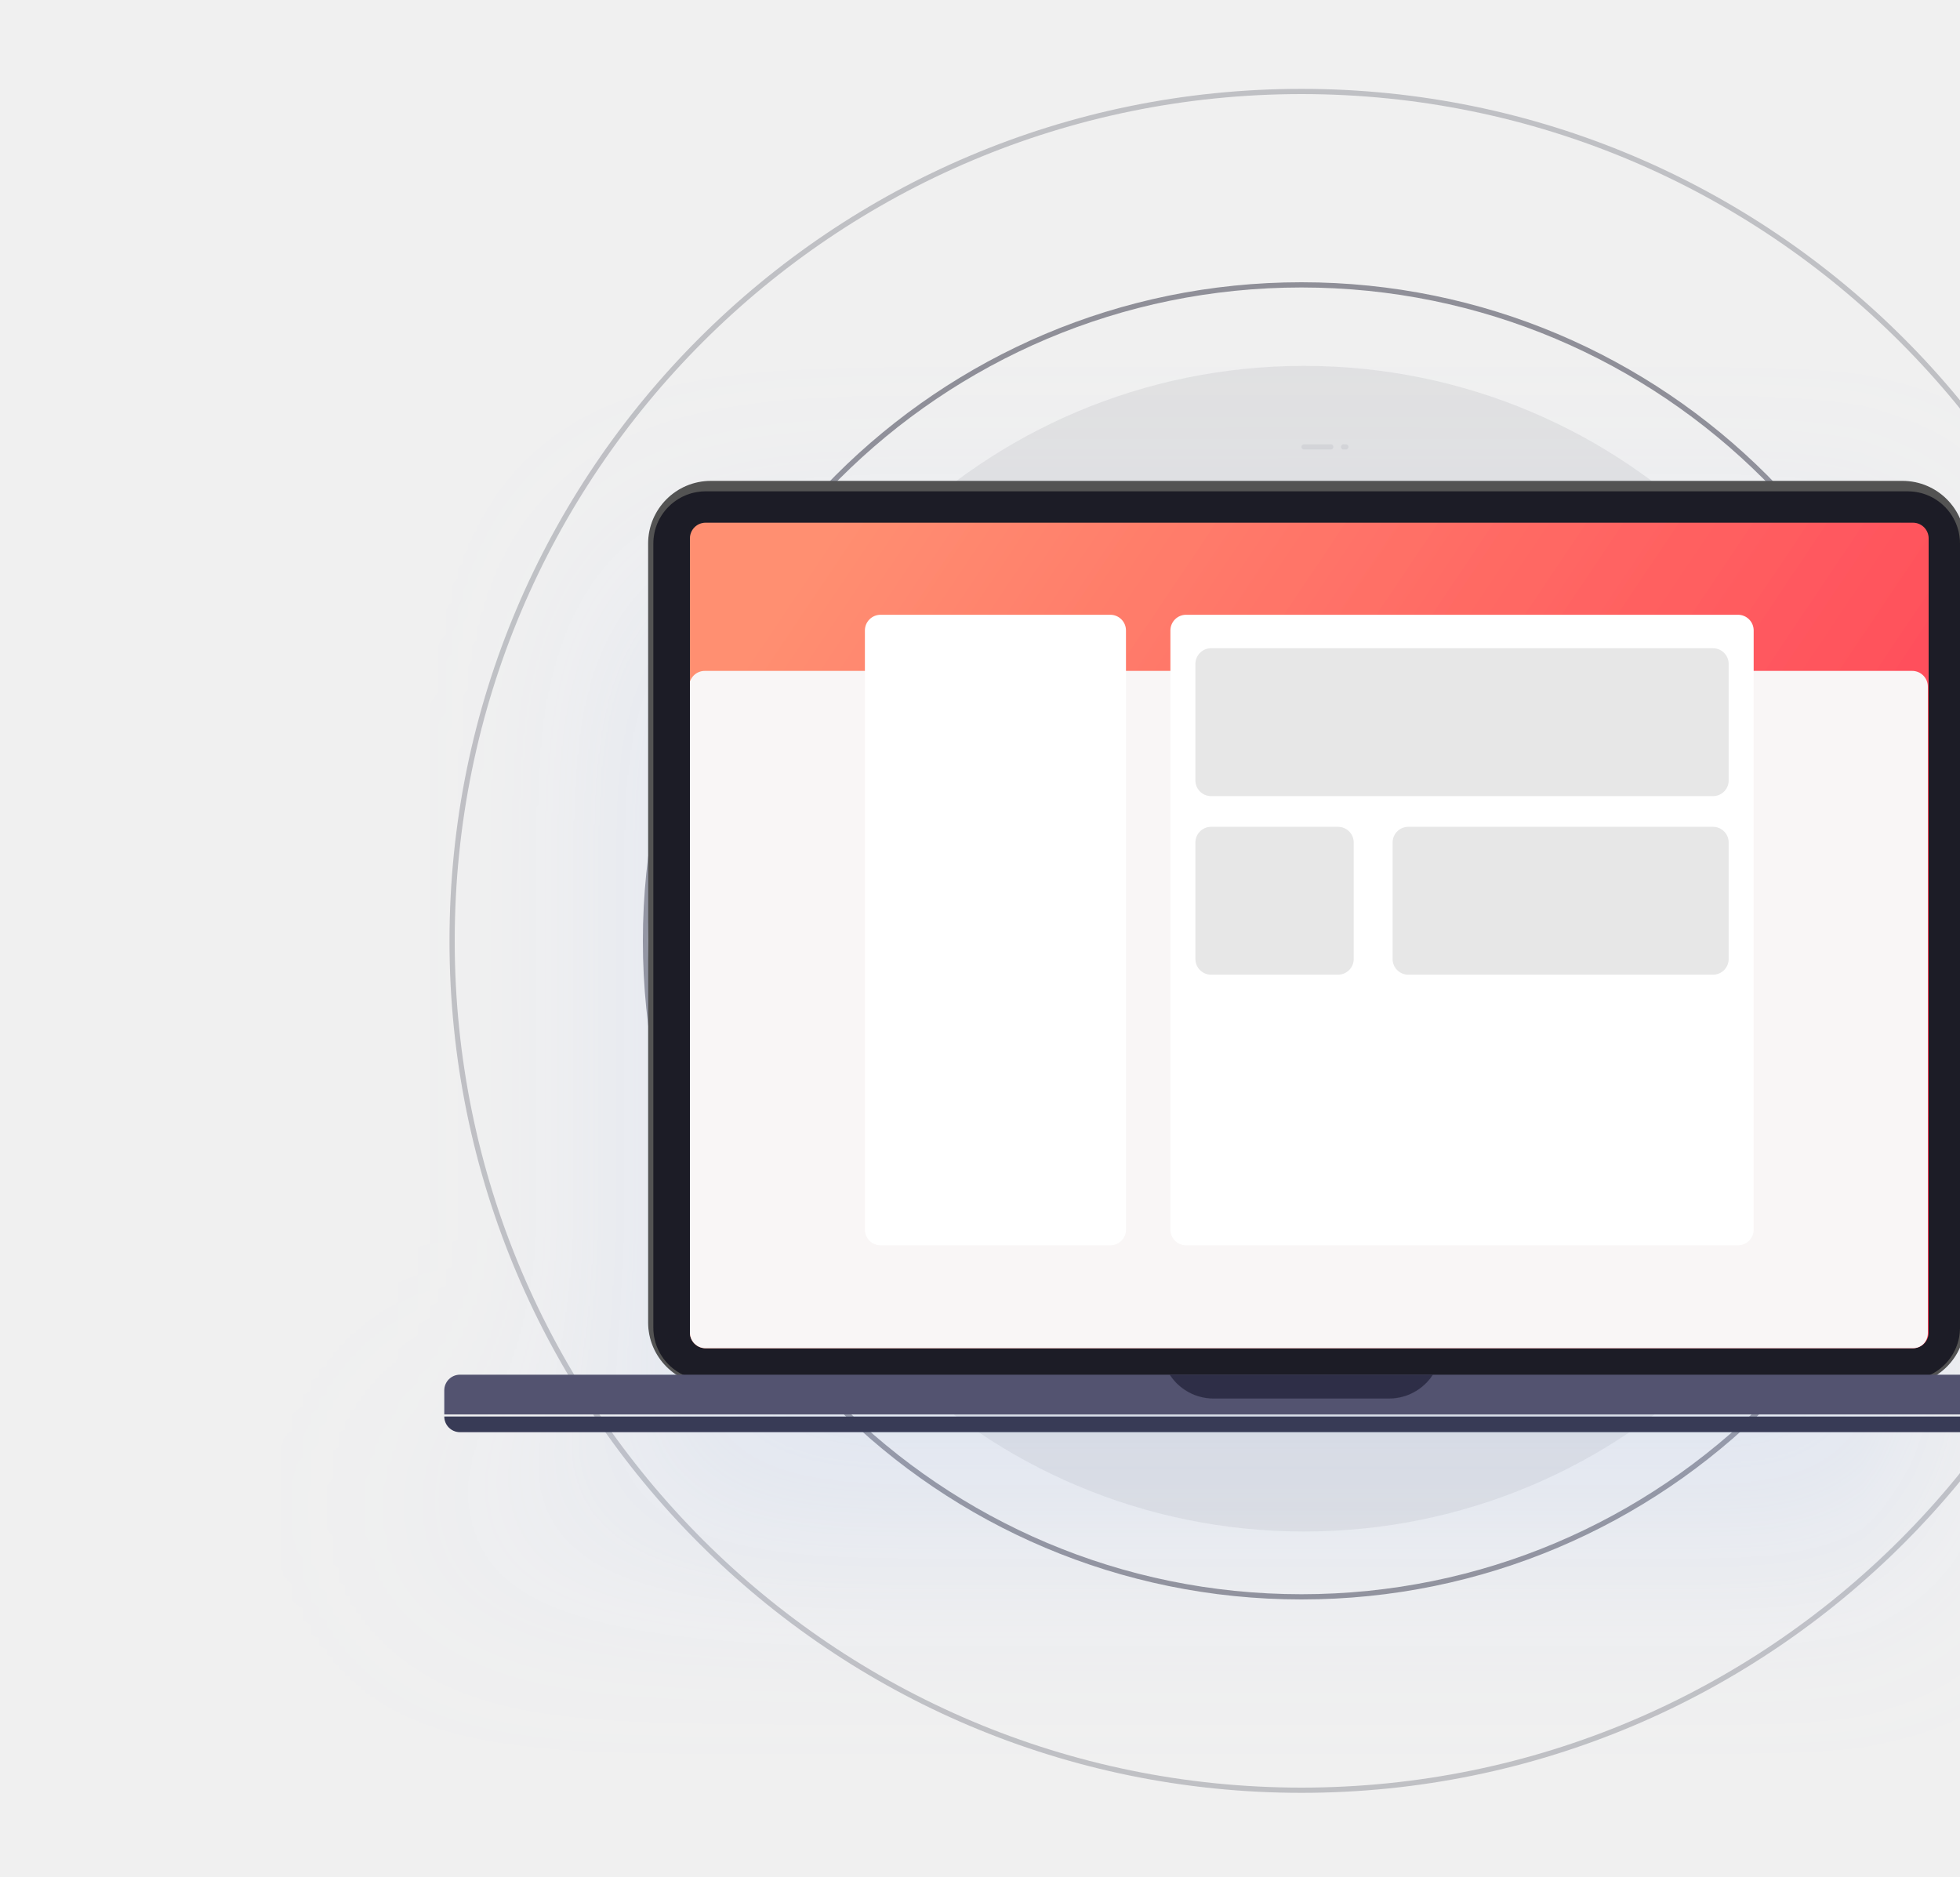
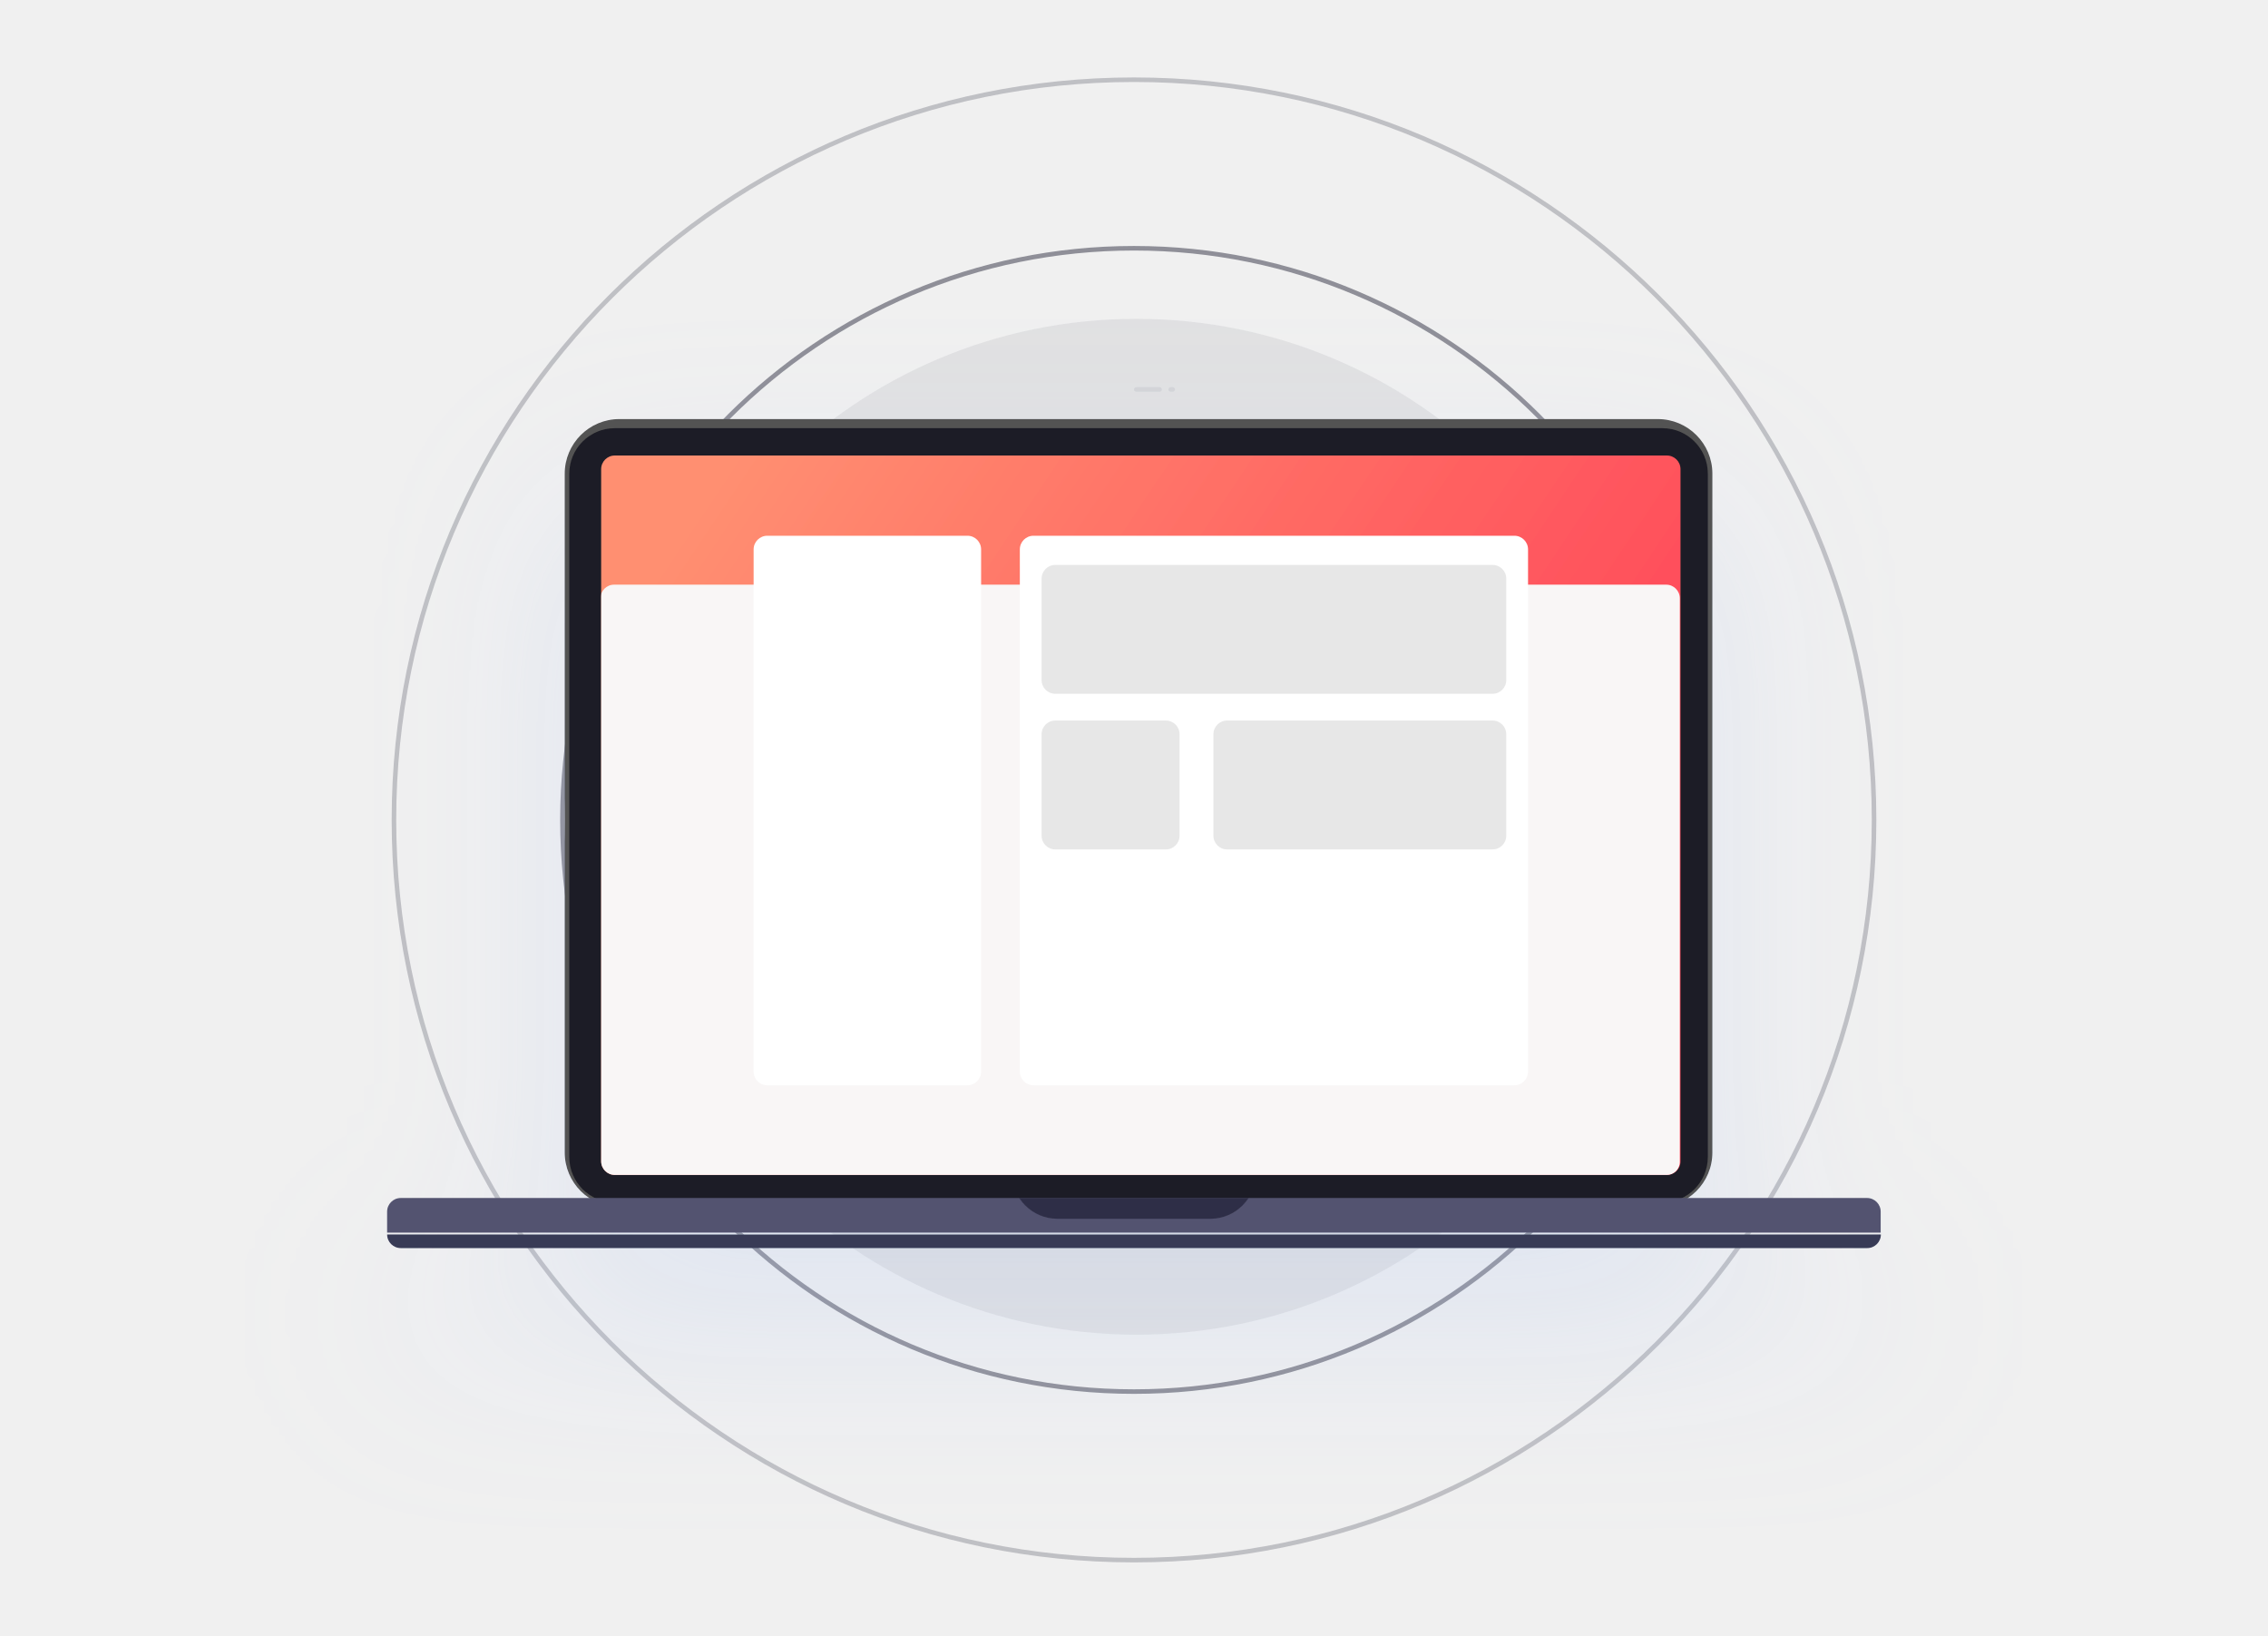
- <svg xmlns="http://www.w3.org/2000/svg" xmlns:xlink="http://www.w3.org/1999/xlink" width="375" height="359">
+ <svg xmlns="http://www.w3.org/2000/svg" xmlns:xlink="http://www.w3.org/1999/xlink" width="498" height="359">
  <defs>
    <linearGradient x1="0%" y1="27.795%" x2="100%" y2="72.205%" id="c">
      <stop stop-color="#FF8F71" offset="0%" />
      <stop stop-color="#FF3E55" offset="100%" />
    </linearGradient>
    <filter x="-35.1%" y="-60.8%" width="170.1%" height="221.7%" filterUnits="objectBoundingBox" id="a">
      <feOffset dy="20" in="SourceAlpha" result="shadowOffsetOuter1" />
      <feGaussianBlur stdDeviation="20" in="shadowOffsetOuter1" result="shadowBlurOuter1" />
      <feColorMatrix values="0 0 0 0 0.422 0 0 0 0 0.554 0 0 0 0 0.894 0 0 0 0.243 0" in="shadowBlurOuter1" result="shadowMatrixOuter1" />
      <feMerge>
        <feMergeNode in="shadowMatrixOuter1" />
        <feMergeNode in="SourceGraphic" />
      </feMerge>
    </filter>
    <rect id="b" x="0" y="0" width="237" height="157.94" rx="3" />
    <path d="M3 0h321.953a3 3 0 013 3v4.602H0V3a3 3 0 013-3z" id="e" />
  </defs>
  <g fill="none" fill-rule="evenodd">
    <g transform="translate(86 17)">
      <rect fill="#2D2E40" opacity=".08" transform="matrix(1 0 0 -1 0 329)" x="52" y="53" width="223" height="223" rx="111.5" />
      <rect stroke="#2D2E40" opacity=".5" transform="matrix(1 0 0 -1 0 326)" x="37.5" y="37.5" width="251" height="251" rx="125.5" />
      <rect stroke="#2D2E40" opacity=".25" transform="matrix(1 0 0 -1 0 326)" x=".5" y=".5" width="325" height="325" rx="162.5" />
    </g>
    <g filter="url(#a)" transform="translate(85 85)">
      <rect fill="#535353" fill-rule="nonzero" x="39" y="7" width="252" height="173" rx="12" />
      <rect fill="#1D1D25" fill-rule="nonzero" x="40" y="9" width="250" height="170" rx="10" />
      <g transform="translate(47 15)">
        <mask id="d" fill="#fff">
          <use xlink:href="#b" />
        </mask>
        <use fill="url(#c)" fill-rule="nonzero" xlink:href="#b" />
        <rect fill="#F9F6F6" fill-rule="nonzero" mask="url(#d)" x="-.152" y="28.352" width="237" height="129.709" rx="3" />
        <g mask="url(#d)" fill-rule="nonzero">
          <g transform="translate(33.478 17.615)">
            <rect fill="#FFF" width="49.951" height="120.635" rx="3" />
            <rect fill="#FFF" x="58.453" width="111.592" height="120.635" rx="3" />
            <rect fill="#E7E7E7" x="63.235" y="6.405" width="102.027" height="28.291" rx="3" />
            <rect fill="#E7E7E7" x="63.235" y="40.568" width="30.289" height="28.291" rx="3" />
            <rect fill="#E7E7E7" x="100.964" y="40.568" width="64.298" height="28.291" rx="3" />
          </g>
        </g>
      </g>
      <g transform="translate(164)" fill="#4A5166" fill-rule="nonzero" opacity=".098">
        <rect width="6.12" height="1" rx=".5" />
        <rect x="7.56" width="1.44" height="1" rx=".5" />
      </g>
      <g transform="translate(0 178)">
        <mask id="f" fill="#fff">
          <use xlink:href="#e" />
        </mask>
        <use fill="#52526F" fill-rule="nonzero" xlink:href="#e" />
        <rect fill="#2F2F47" fill-rule="nonzero" mask="url(#f)" x="137.193" y="-18.626" width="53.567" height="23.187" rx="10" />
      </g>
      <path d="M0 186h328a3 3 0 01-3 3H3a3 3 0 01-3-3z" fill="#393A56" fill-rule="nonzero" />
    </g>
  </g>
</svg>
